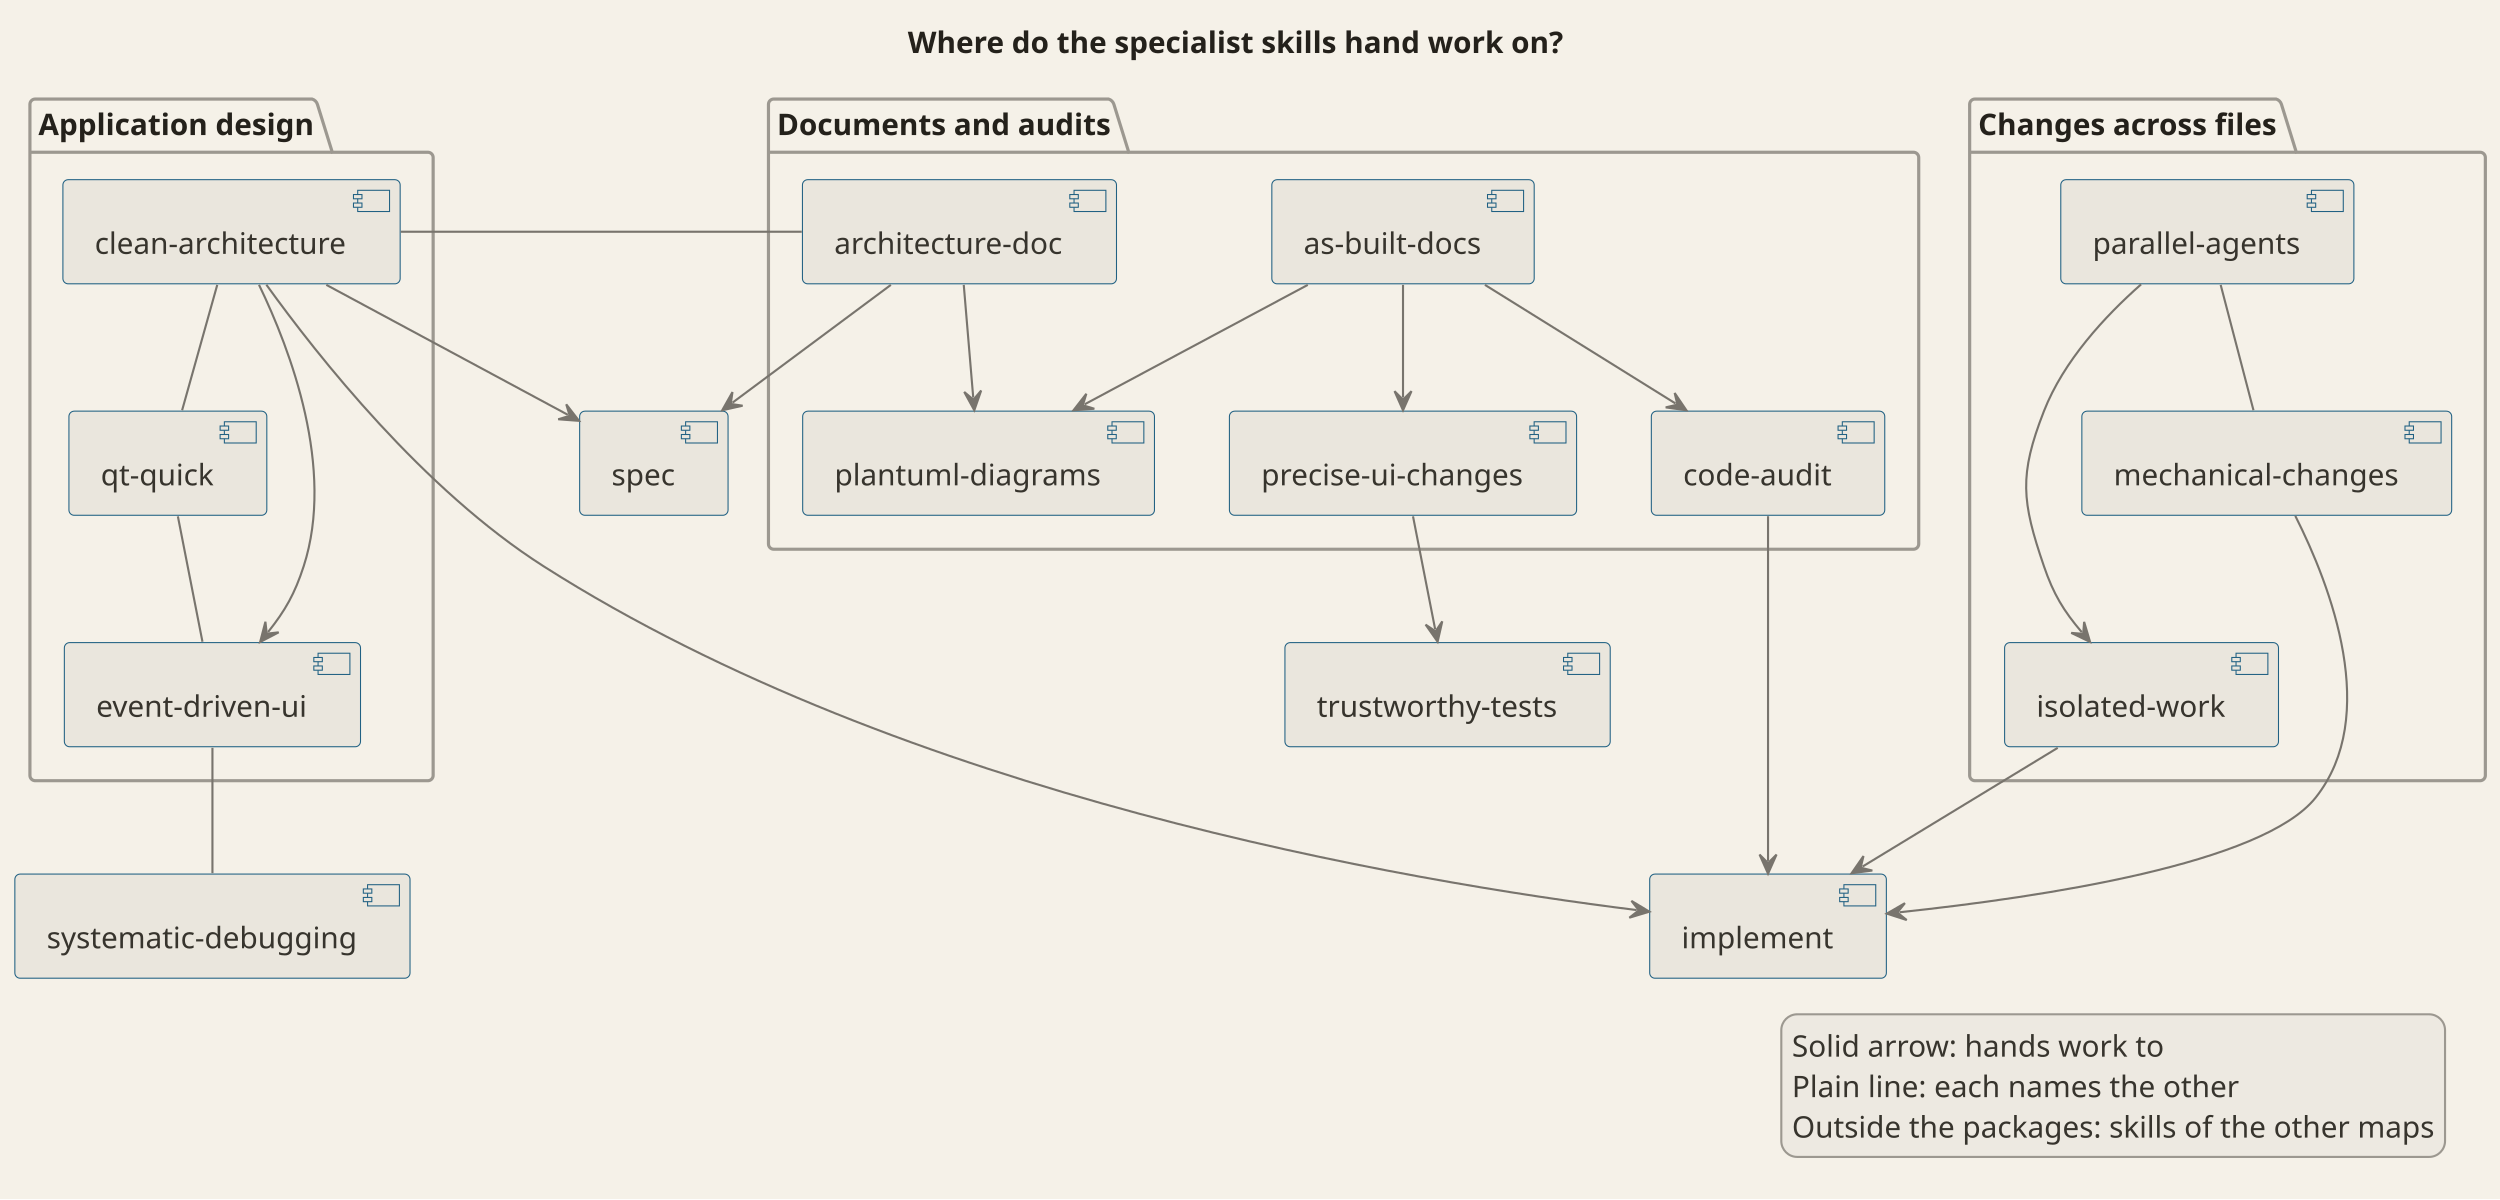
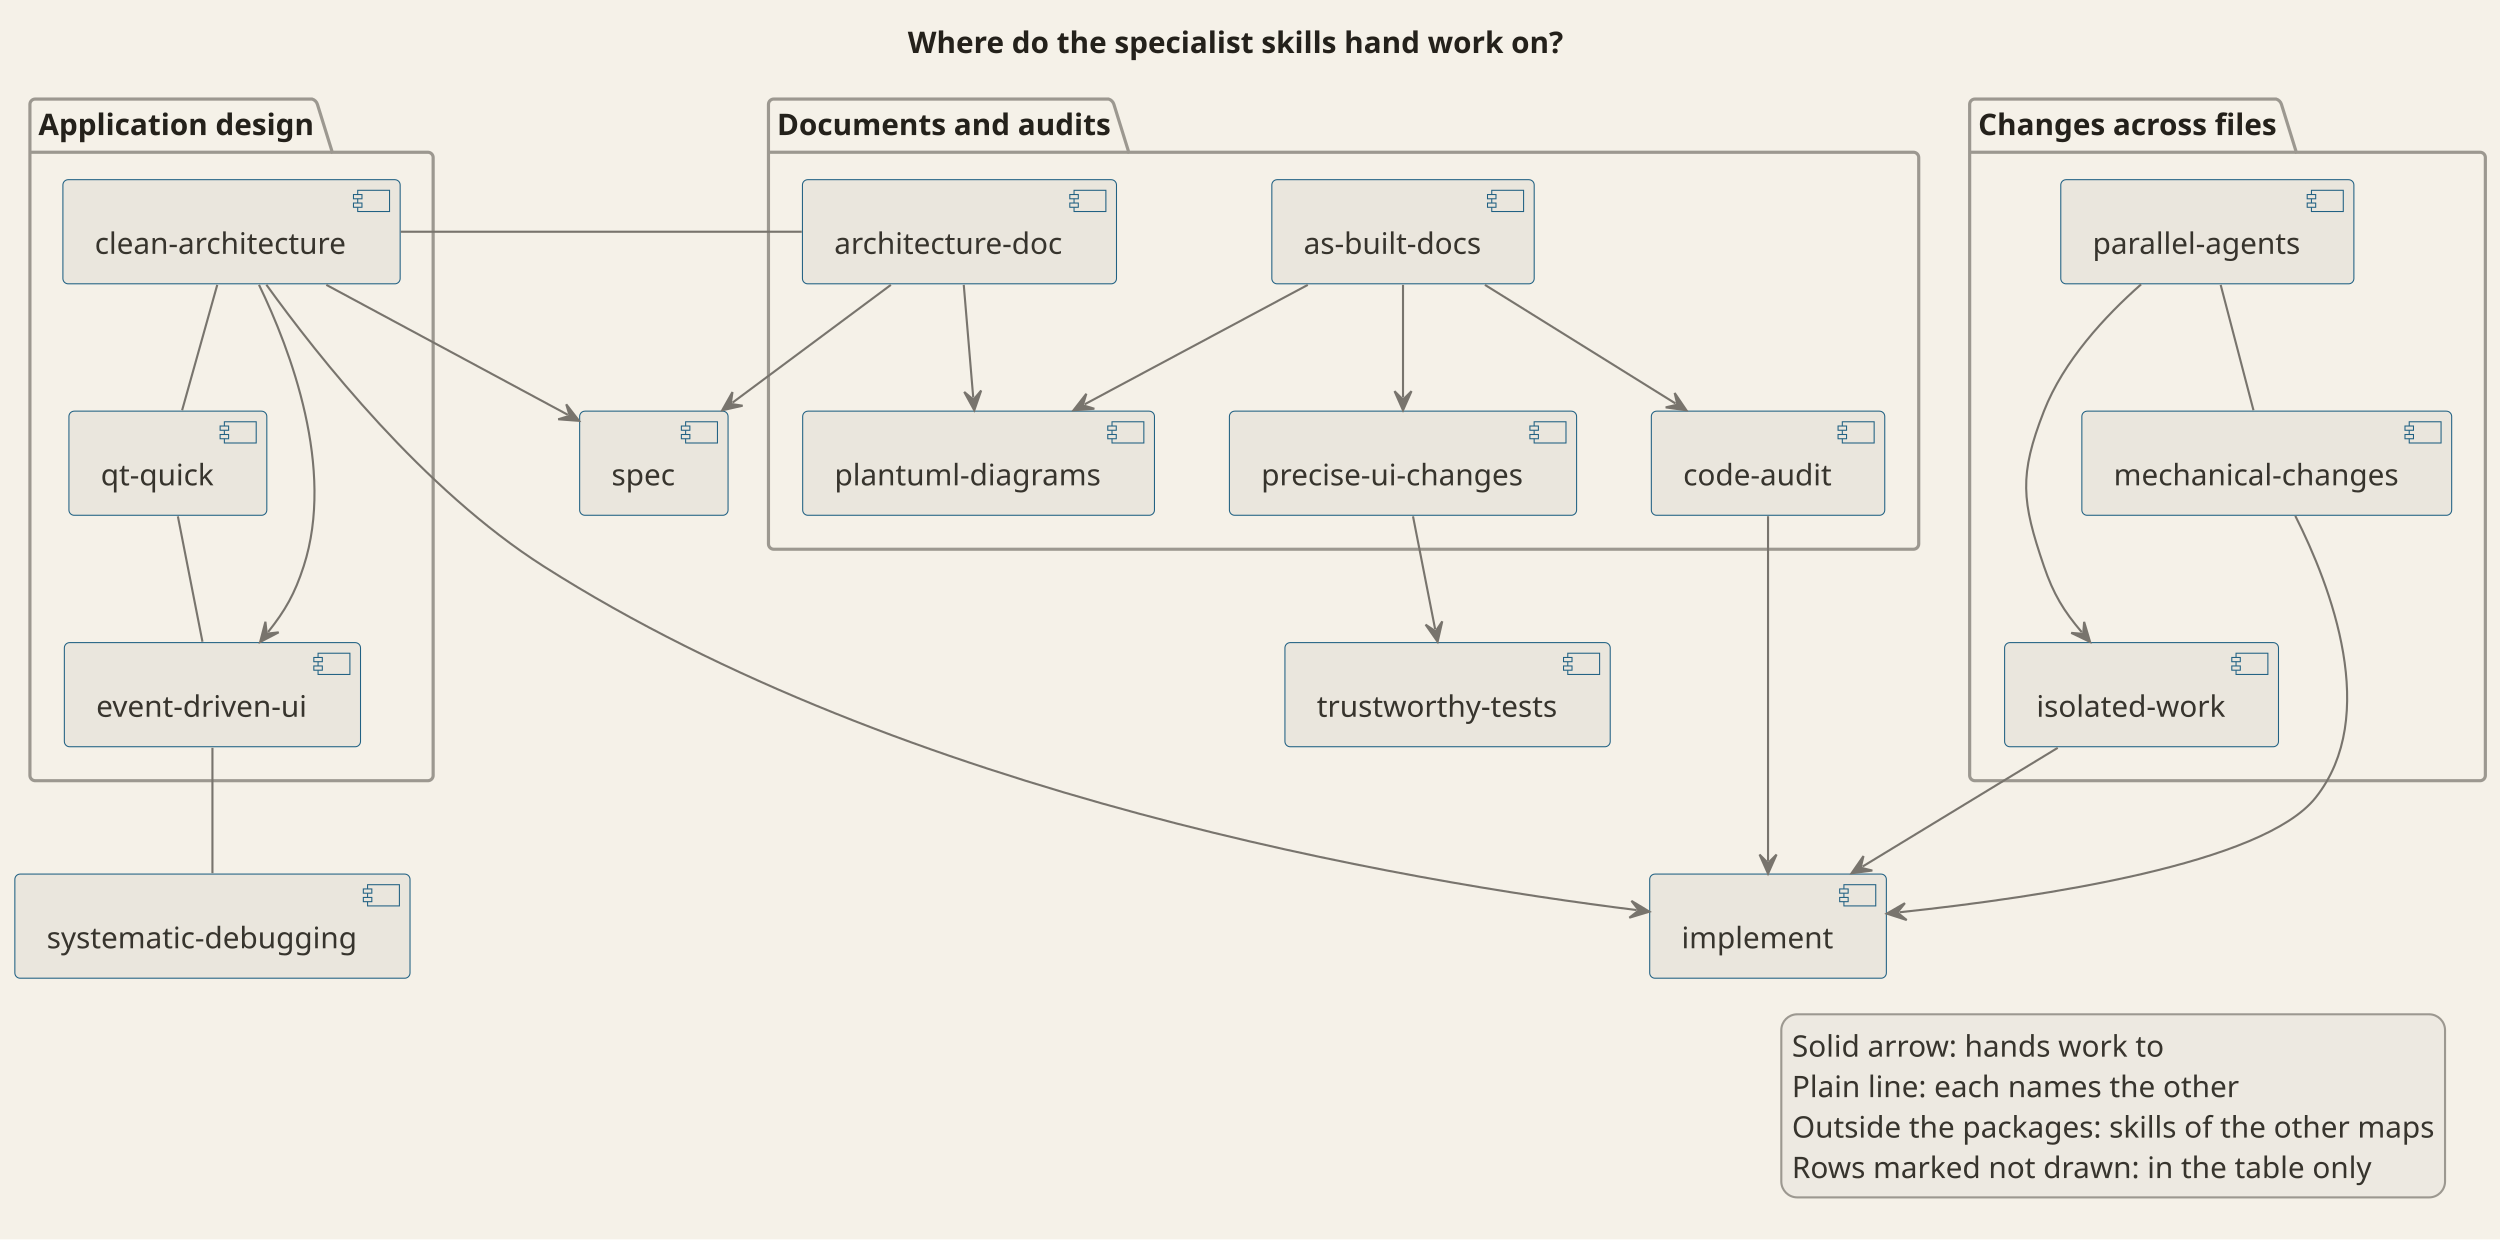
- <svg xmlns="http://www.w3.org/2000/svg" contentStyleType="text/css" data-diagram-type="DESCRIPTION" height="565px" preserveAspectRatio="none" style="width:1178px;height:565px;background:#F5F1E8;" version="1.1" viewBox="0 0 1178 565" width="1178px" zoomAndPan="magnify">
+ <svg xmlns="http://www.w3.org/2000/svg" contentStyleType="text/css" data-diagram-type="DESCRIPTION" height="584px" preserveAspectRatio="none" style="width:1178px;height:584px;background:#F5F1E8;" version="1.1" viewBox="0 0 1178 584" width="1178px" zoomAndPan="magnify">
  <defs />
  <g>
-     <rect fill="#F5F1E8" height="565" style="stroke:none;stroke-width:1;" width="1178" x="0" y="0" />
+     <rect fill="#F5F1E8" height="584" style="stroke:none;stroke-width:1;" width="1178" x="0" y="0" />
    <text fill="#24211B" font-family="sans-serif" font-size="14" font-weight="bold" lengthAdjust="spacing" textLength="308.615" x="427.743" y="24.966">Where do the specialist skills hand work on?</text>
    <g class="cluster" data-entity="Application design" data-source-line="4" data-uid="ent0002" id="cluster_Application design">
      <path d="M16.6,46.67 L147.071,46.67 A3.75,3.75 0 0 1 149.571,49.17 L156.571,71.738 L201.6,71.738 A2.5,2.5 0 0 1 204.1,74.238 L204.1,365.37 A2.5,2.5 0 0 1 201.6,367.87 L16.6,367.87 A2.5,2.5 0 0 1 14.1,365.37 L14.1,49.17 A2.5,2.5 0 0 1 16.6,46.67" fill="#F5F1E8" style="stroke:#9C9890;stroke-width:1.5;" />
      <line style="stroke:#9C9890;stroke-width:1.5;" x1="14.1" x2="156.571" y1="71.738" y2="71.738" />
      <text fill="#24211B" font-family="sans-serif" font-size="14" font-weight="bold" lengthAdjust="spacing" textLength="129.471" x="18.1" y="63.636">Application design</text>
    </g>
    <g class="cluster" data-entity="Documents and audits" data-source-line="10" data-uid="ent0006" id="cluster_Documents and audits">
      <path d="M364.6,46.67 L522.371,46.67 A3.75,3.75 0 0 1 524.871,49.17 L531.871,71.738 L901.6,71.738 A2.5,2.5 0 0 1 904.1,74.238 L904.1,256.3 A2.5,2.5 0 0 1 901.6,258.8 L364.6,258.8 A2.5,2.5 0 0 1 362.1,256.3 L362.1,49.17 A2.5,2.5 0 0 1 364.6,46.67" fill="#F5F1E8" style="stroke:#9C9890;stroke-width:1.5;" />
      <line style="stroke:#9C9890;stroke-width:1.5;" x1="362.1" x2="531.871" y1="71.738" y2="71.738" />
      <text fill="#24211B" font-family="sans-serif" font-size="14" font-weight="bold" lengthAdjust="spacing" textLength="156.771" x="366.1" y="63.636">Documents and audits</text>
    </g>
    <g class="cluster" data-entity="Changes across files" data-source-line="18" data-uid="ent0012" id="cluster_Changes across files">
      <path d="M930.6,46.67 L1072.523,46.67 A3.75,3.75 0 0 1 1075.023,49.17 L1082.023,71.738 L1168.6,71.738 A2.5,2.5 0 0 1 1171.1,74.238 L1171.1,365.37 A2.5,2.5 0 0 1 1168.6,367.87 L930.6,367.87 A2.5,2.5 0 0 1 928.1,365.37 L928.1,49.17 A2.5,2.5 0 0 1 930.6,46.67" fill="#F5F1E8" style="stroke:#9C9890;stroke-width:1.5;" />
      <line style="stroke:#9C9890;stroke-width:1.5;" x1="928.1" x2="1082.023" y1="71.738" y2="71.738" />
      <text fill="#24211B" font-family="sans-serif" font-size="14" font-weight="bold" lengthAdjust="spacing" textLength="140.923" x="932.1" y="63.636">Changes across files</text>
    </g>
    <g class="entity" data-entity="clean" data-source-line="5" data-uid="ent0003" id="entity_clean">
      <rect fill="#EAE6DD" height="49.068" rx="2.5" ry="2.5" style="stroke:#216183;stroke-width:0.5;" width="158.916" x="29.64" y="84.67" />
      <rect fill="#EAE6DD" height="10" style="stroke:#216183;stroke-width:0.5;" width="15" x="168.555" y="89.67" />
      <rect fill="#EAE6DD" height="2" style="stroke:#216183;stroke-width:0.5;" width="4" x="166.555" y="91.67" />
      <rect fill="#EAE6DD" height="2" style="stroke:#216183;stroke-width:0.5;" width="4" x="166.555" y="95.67" />
      <text fill="#37342D" font-family="sans-serif" font-size="14" lengthAdjust="spacing" textLength="118.915" x="44.64" y="119.636">clean-architecture</text>
    </g>
    <g class="entity" data-entity="qt" data-source-line="6" data-uid="ent0004" id="entity_qt">
      <rect fill="#EAE6DD" height="49.068" rx="2.5" ry="2.5" style="stroke:#216183;stroke-width:0.5;" width="93.242" x="32.48" y="193.74" />
      <rect fill="#EAE6DD" height="10" style="stroke:#216183;stroke-width:0.5;" width="15" x="105.722" y="198.74" />
      <rect fill="#EAE6DD" height="2" style="stroke:#216183;stroke-width:0.5;" width="4" x="103.722" y="200.74" />
      <rect fill="#EAE6DD" height="2" style="stroke:#216183;stroke-width:0.5;" width="4" x="103.722" y="204.74" />
      <text fill="#37342D" font-family="sans-serif" font-size="14" lengthAdjust="spacing" textLength="53.242" x="47.48" y="228.706">qt-quick</text>
    </g>
    <g class="entity" data-entity="events" data-source-line="7" data-uid="ent0005" id="entity_events">
      <rect fill="#EAE6DD" height="49.068" rx="2.5" ry="2.5" style="stroke:#216183;stroke-width:0.5;" width="139.554" x="30.32" y="302.8" />
      <rect fill="#EAE6DD" height="10" style="stroke:#216183;stroke-width:0.5;" width="15" x="149.874" y="307.8" />
      <rect fill="#EAE6DD" height="2" style="stroke:#216183;stroke-width:0.5;" width="4" x="147.874" y="309.8" />
      <rect fill="#EAE6DD" height="2" style="stroke:#216183;stroke-width:0.5;" width="4" x="147.874" y="313.8" />
      <text fill="#37342D" font-family="sans-serif" font-size="14" lengthAdjust="spacing" textLength="99.554" x="45.32" y="337.766">event-driven-ui</text>
    </g>
    <g class="entity" data-entity="archdoc" data-source-line="11" data-uid="ent0007" id="entity_archdoc">
      <rect fill="#EAE6DD" height="49.068" rx="2.5" ry="2.5" style="stroke:#216183;stroke-width:0.5;" width="147.982" x="378.11" y="84.67" />
      <rect fill="#EAE6DD" height="10" style="stroke:#216183;stroke-width:0.5;" width="15" x="506.092" y="89.67" />
      <rect fill="#EAE6DD" height="2" style="stroke:#216183;stroke-width:0.5;" width="4" x="504.092" y="91.67" />
      <rect fill="#EAE6DD" height="2" style="stroke:#216183;stroke-width:0.5;" width="4" x="504.092" y="95.67" />
      <text fill="#37342D" font-family="sans-serif" font-size="14" lengthAdjust="spacing" textLength="107.982" x="393.11" y="119.636">architecture-doc</text>
    </g>
    <g class="entity" data-entity="asbuilt" data-source-line="12" data-uid="ent0008" id="entity_asbuilt">
      <rect fill="#EAE6DD" height="49.068" rx="2.5" ry="2.5" style="stroke:#216183;stroke-width:0.5;" width="123.622" x="599.29" y="84.67" />
      <rect fill="#EAE6DD" height="10" style="stroke:#216183;stroke-width:0.5;" width="15" x="702.912" y="89.67" />
      <rect fill="#EAE6DD" height="2" style="stroke:#216183;stroke-width:0.5;" width="4" x="700.912" y="91.67" />
      <rect fill="#EAE6DD" height="2" style="stroke:#216183;stroke-width:0.5;" width="4" x="700.912" y="95.67" />
      <text fill="#37342D" font-family="sans-serif" font-size="14" lengthAdjust="spacing" textLength="83.622" x="614.29" y="119.636">as-built-docs</text>
    </g>
    <g class="entity" data-entity="puml" data-source-line="13" data-uid="ent0009" id="entity_puml">
      <rect fill="#EAE6DD" height="49.068" rx="2.5" ry="2.5" style="stroke:#216183;stroke-width:0.5;" width="165.762" x="378.22" y="193.74" />
      <rect fill="#EAE6DD" height="10" style="stroke:#216183;stroke-width:0.5;" width="15" x="523.981" y="198.74" />
      <rect fill="#EAE6DD" height="2" style="stroke:#216183;stroke-width:0.5;" width="4" x="521.981" y="200.74" />
      <rect fill="#EAE6DD" height="2" style="stroke:#216183;stroke-width:0.5;" width="4" x="521.981" y="204.74" />
      <text fill="#37342D" font-family="sans-serif" font-size="14" lengthAdjust="spacing" textLength="125.761" x="393.22" y="228.706">plantuml-diagrams</text>
    </g>
    <g class="entity" data-entity="preciseui" data-source-line="14" data-uid="ent0010" id="entity_preciseui">
      <rect fill="#EAE6DD" height="49.068" rx="2.5" ry="2.5" style="stroke:#216183;stroke-width:0.5;" width="163.591" x="579.3" y="193.74" />
      <rect fill="#EAE6DD" height="10" style="stroke:#216183;stroke-width:0.5;" width="15" x="722.891" y="198.74" />
      <rect fill="#EAE6DD" height="2" style="stroke:#216183;stroke-width:0.5;" width="4" x="720.891" y="200.74" />
      <rect fill="#EAE6DD" height="2" style="stroke:#216183;stroke-width:0.5;" width="4" x="720.891" y="204.74" />
      <text fill="#37342D" font-family="sans-serif" font-size="14" lengthAdjust="spacing" textLength="123.591" x="594.3" y="228.706">precise-ui-changes</text>
    </g>
    <g class="entity" data-entity="audit" data-source-line="15" data-uid="ent0011" id="entity_audit">
      <rect fill="#EAE6DD" height="49.068" rx="2.5" ry="2.5" style="stroke:#216183;stroke-width:0.5;" width="109.986" x="778.11" y="193.74" />
      <rect fill="#EAE6DD" height="10" style="stroke:#216183;stroke-width:0.5;" width="15" x="868.096" y="198.74" />
      <rect fill="#EAE6DD" height="2" style="stroke:#216183;stroke-width:0.5;" width="4" x="866.096" y="200.74" />
      <rect fill="#EAE6DD" height="2" style="stroke:#216183;stroke-width:0.5;" width="4" x="866.096" y="204.74" />
      <text fill="#37342D" font-family="sans-serif" font-size="14" lengthAdjust="spacing" textLength="69.986" x="793.11" y="228.706">code-audit</text>
    </g>
    <g class="entity" data-entity="mech" data-source-line="19" data-uid="ent0013" id="entity_mech">
      <rect fill="#EAE6DD" height="49.068" rx="2.5" ry="2.5" style="stroke:#216183;stroke-width:0.5;" width="174.26" x="980.97" y="193.74" />
      <rect fill="#EAE6DD" height="10" style="stroke:#216183;stroke-width:0.5;" width="15" x="1135.229" y="198.74" />
      <rect fill="#EAE6DD" height="2" style="stroke:#216183;stroke-width:0.5;" width="4" x="1133.229" y="200.74" />
      <rect fill="#EAE6DD" height="2" style="stroke:#216183;stroke-width:0.5;" width="4" x="1133.229" y="204.74" />
      <text fill="#37342D" font-family="sans-serif" font-size="14" lengthAdjust="spacing" textLength="134.26" x="995.97" y="228.706">mechanical-changes</text>
    </g>
    <g class="entity" data-entity="parallel" data-source-line="20" data-uid="ent0014" id="entity_parallel">
      <rect fill="#EAE6DD" height="49.068" rx="2.5" ry="2.5" style="stroke:#216183;stroke-width:0.5;" width="138.112" x="971.04" y="84.67" />
      <rect fill="#EAE6DD" height="10" style="stroke:#216183;stroke-width:0.5;" width="15" x="1089.152" y="89.67" />
      <rect fill="#EAE6DD" height="2" style="stroke:#216183;stroke-width:0.5;" width="4" x="1087.152" y="91.67" />
      <rect fill="#EAE6DD" height="2" style="stroke:#216183;stroke-width:0.5;" width="4" x="1087.152" y="95.67" />
      <text fill="#37342D" font-family="sans-serif" font-size="14" lengthAdjust="spacing" textLength="98.112" x="986.04" y="119.636">parallel-agents</text>
    </g>
    <g class="entity" data-entity="isolated" data-source-line="21" data-uid="ent0015" id="entity_isolated">
      <rect fill="#EAE6DD" height="49.068" rx="2.5" ry="2.5" style="stroke:#216183;stroke-width:0.5;" width="129.054" x="944.57" y="302.8" />
      <rect fill="#EAE6DD" height="10" style="stroke:#216183;stroke-width:0.5;" width="15" x="1053.624" y="307.8" />
      <rect fill="#EAE6DD" height="2" style="stroke:#216183;stroke-width:0.5;" width="4" x="1051.624" y="309.8" />
      <rect fill="#EAE6DD" height="2" style="stroke:#216183;stroke-width:0.5;" width="4" x="1051.624" y="313.8" />
      <text fill="#37342D" font-family="sans-serif" font-size="14" lengthAdjust="spacing" textLength="89.054" x="959.57" y="337.766">isolated-work</text>
    </g>
    <g class="entity" data-entity="debug" data-source-line="24" data-uid="ent0016" id="entity_debug">
      <rect fill="#EAE6DD" height="49.068" rx="2.5" ry="2.5" style="stroke:#216183;stroke-width:0.5;" width="186.201" x="7" y="411.87" />
      <rect fill="#EAE6DD" height="10" style="stroke:#216183;stroke-width:0.5;" width="15" x="173.201" y="416.87" />
      <rect fill="#EAE6DD" height="2" style="stroke:#216183;stroke-width:0.5;" width="4" x="171.201" y="418.87" />
      <rect fill="#EAE6DD" height="2" style="stroke:#216183;stroke-width:0.5;" width="4" x="171.201" y="422.87" />
      <text fill="#37342D" font-family="sans-serif" font-size="14" lengthAdjust="spacing" textLength="146.201" x="22" y="446.836">systematic-debugging</text>
    </g>
    <g class="entity" data-entity="spec" data-source-line="25" data-uid="ent0017" id="entity_spec">
      <rect fill="#EAE6DD" height="49.068" rx="2.5" ry="2.5" style="stroke:#216183;stroke-width:0.5;" width="69.932" x="273.13" y="193.74" />
      <rect fill="#EAE6DD" height="10" style="stroke:#216183;stroke-width:0.5;" width="15" x="323.062" y="198.74" />
      <rect fill="#EAE6DD" height="2" style="stroke:#216183;stroke-width:0.5;" width="4" x="321.062" y="200.74" />
      <rect fill="#EAE6DD" height="2" style="stroke:#216183;stroke-width:0.5;" width="4" x="321.062" y="204.74" />
      <text fill="#37342D" font-family="sans-serif" font-size="14" lengthAdjust="spacing" textLength="29.932" x="288.13" y="228.706">spec</text>
    </g>
    <g class="entity" data-entity="tests" data-source-line="26" data-uid="ent0018" id="entity_tests">
      <rect fill="#EAE6DD" height="49.068" rx="2.5" ry="2.5" style="stroke:#216183;stroke-width:0.5;" width="153.274" x="605.46" y="302.8" />
      <rect fill="#EAE6DD" height="10" style="stroke:#216183;stroke-width:0.5;" width="15" x="738.734" y="307.8" />
      <rect fill="#EAE6DD" height="2" style="stroke:#216183;stroke-width:0.5;" width="4" x="736.734" y="309.8" />
      <rect fill="#EAE6DD" height="2" style="stroke:#216183;stroke-width:0.5;" width="4" x="736.734" y="313.8" />
      <text fill="#37342D" font-family="sans-serif" font-size="14" lengthAdjust="spacing" textLength="113.274" x="620.46" y="337.766">trustworthy-tests</text>
    </g>
    <g class="entity" data-entity="implement" data-source-line="27" data-uid="ent0019" id="entity_implement">
      <rect fill="#EAE6DD" height="49.068" rx="2.5" ry="2.5" style="stroke:#216183;stroke-width:0.5;" width="111.512" x="777.34" y="411.87" />
      <rect fill="#EAE6DD" height="10" style="stroke:#216183;stroke-width:0.5;" width="15" x="868.852" y="416.87" />
      <rect fill="#EAE6DD" height="2" style="stroke:#216183;stroke-width:0.5;" width="4" x="866.852" y="418.87" />
      <rect fill="#EAE6DD" height="2" style="stroke:#216183;stroke-width:0.5;" width="4" x="866.852" y="422.87" />
      <text fill="#37342D" font-family="sans-serif" font-size="14" lengthAdjust="spacing" textLength="71.512" x="792.34" y="446.836">implement</text>
    </g>
    <g class="link" data-entity-1="archdoc" data-entity-2="puml" data-source-line="29" data-uid="lnk20" id="link_archdoc_puml">
      <path d="M454.12,134.23 C455.6,151.86 457.108,169.731 458.587,187.341" fill="none" id="archdoc-to-puml" style="stroke:#78746D;stroke-width:1;" />
      <polygon fill="#78746D" points="459.09,193.32,462.322,184.017,458.671,188.338,454.35,184.686,459.09,193.32" style="stroke:#78746D;stroke-width:1;" />
    </g>
    <g class="link" data-entity-1="asbuilt" data-entity-2="puml" data-source-line="30" data-uid="lnk21" id="link_asbuilt_puml">
      <path d="M616.22,134.23 C583.28,151.86 544.03,172.879 511.12,190.489" fill="none" id="asbuilt-to-puml" style="stroke:#78746D;stroke-width:1;" />
      <polygon fill="#78746D" points="505.83,193.32,515.653,192.601,510.238,190.961,511.878,185.547,505.83,193.32" style="stroke:#78746D;stroke-width:1;" />
    </g>
    <g class="link" data-entity-1="asbuilt" data-entity-2="preciseui" data-source-line="31" data-uid="lnk22" id="link_asbuilt_preciseui">
      <path d="M661.1,134.23 C661.1,151.86 661.1,169.71 661.1,187.32" fill="none" id="asbuilt-to-preciseui" style="stroke:#78746D;stroke-width:1;" />
      <polygon fill="#78746D" points="661.1,193.32,665.1,184.32,661.1,188.32,657.1,184.32,661.1,193.32" style="stroke:#78746D;stroke-width:1;" />
    </g>
    <g class="link" data-entity-1="asbuilt" data-entity-2="audit" data-source-line="32" data-uid="lnk23" id="link_asbuilt_audit">
      <path d="M699.7,134.23 C728.03,151.86 761.236,172.54 789.536,190.15" fill="none" id="asbuilt-to-audit" style="stroke:#78746D;stroke-width:1;" />
      <polygon fill="#78746D" points="794.63,193.32,789.102,185.169,790.385,190.678,784.875,191.961,794.63,193.32" style="stroke:#78746D;stroke-width:1;" />
    </g>
    <g class="link" data-entity-1="archdoc" data-entity-2="spec" data-source-line="33" data-uid="lnk24" id="link_archdoc_spec">
      <path d="M419.78,134.23 C396.07,151.86 368.815,172.13 345.125,189.74" fill="none" id="archdoc-to-spec" style="stroke:#78746D;stroke-width:1;" />
      <polygon fill="#78746D" points="340.31,193.32,349.919,191.161,344.323,190.337,345.147,184.74,340.31,193.32" style="stroke:#78746D;stroke-width:1;" />
    </g>
    <g class="link" data-entity-1="clean" data-entity-2="archdoc" data-source-line="34" data-uid="lnk25" id="link_clean_archdoc">
      <path d="M188.82,109.2 C251.81,109.2 314.8,109.2 377.8,109.2" fill="none" id="clean-archdoc" style="stroke:#78746D;stroke-width:1;" />
    </g>
    <g class="link" data-entity-1="audit" data-entity-2="implement" data-source-line="35" data-uid="lnk26" id="link_audit_implement">
      <path d="M833.1,243.23 C833.1,284.88 833.1,364.17 833.1,405.67" fill="none" id="audit-to-implement" style="stroke:#78746D;stroke-width:1;" />
      <polygon fill="#78746D" points="833.1,411.67,837.1,402.67,833.1,406.67,829.1,402.67,833.1,411.67" style="stroke:#78746D;stroke-width:1;" />
    </g>
    <g class="link" data-entity-1="preciseui" data-entity-2="tests" data-source-line="36" data-uid="lnk27" id="link_preciseui_tests">
      <path d="M665.81,243.3 C669.27,260.93 672.797,278.892 676.246,296.502" fill="none" id="preciseui-to-tests" style="stroke:#78746D;stroke-width:1;" />
      <polygon fill="#78746D" points="677.4,302.39,679.595,292.789,676.439,297.483,671.744,294.327,677.4,302.39" style="stroke:#78746D;stroke-width:1;" />
    </g>
    <g class="link" data-entity-1="parallel" data-entity-2="mech" data-source-line="38" data-uid="lnk28" id="link_parallel_mech">
      <path d="M1046.38,134.23 C1051,151.86 1057.23,175.71 1061.84,193.32" fill="none" id="parallel-mech" style="stroke:#78746D;stroke-width:1;" />
    </g>
    <g class="link" data-entity-1="mech" data-entity-2="implement" data-source-line="39" data-uid="lnk29" id="link_mech_implement">
      <path d="M1081.54,243.08 C1098.41,276.49 1121.64,337.49 1091.1,375.87 C1066.35,406.99 963.186,422.604 895.036,429.864" fill="none" id="mech-to-implement" style="stroke:#78746D;stroke-width:1;" />
      <polygon fill="#78746D" points="889.07,430.5,898.443,433.524,894.042,429.97,897.596,425.569,889.07,430.5" style="stroke:#78746D;stroke-width:1;" />
    </g>
    <g class="link" data-entity-1="parallel" data-entity-2="isolated" data-source-line="40" data-uid="lnk30" id="link_parallel_isolated">
      <path d="M1008.89,133.98 C991.84,149.01 972.36,170.04 963.1,193.74 C951.29,223.99 952.61,236.07 963.1,266.8 C967.57,279.91 972.338,287.804 980.948,297.904" fill="none" id="parallel-to-isolated" style="stroke:#78746D;stroke-width:1;" />
      <polygon fill="#78746D" points="984.84,302.47,982.045,293.026,981.596,298.665,975.957,298.216,984.84,302.47" style="stroke:#78746D;stroke-width:1;" />
    </g>
    <g class="link" data-entity-1="isolated" data-entity-2="implement" data-source-line="41" data-uid="lnk31" id="link_isolated_implement">
      <path d="M969.6,352.37 C940.62,370 906.545,390.72 877.595,408.34" fill="none" id="isolated-to-implement" style="stroke:#78746D;stroke-width:1;" />
      <polygon fill="#78746D" points="872.47,411.46,882.238,410.198,876.741,408.86,878.078,403.364,872.47,411.46" style="stroke:#78746D;stroke-width:1;" />
    </g>
    <g class="link" data-entity-1="clean" data-entity-2="qt" data-source-line="44" data-uid="lnk33" id="link_clean_qt">
      <path d="M102.37,134.23 C97.43,151.86 90.75,175.71 85.81,193.32" fill="none" id="clean-qt" style="stroke:#78746D;stroke-width:1;" />
    </g>
    <g class="link" data-entity-1="clean" data-entity-2="events" data-source-line="45" data-uid="lnk34" id="link_clean_events">
      <path d="M122.04,134.2 C137.06,165.27 157.95,220.88 143.1,266.8 C138.9,279.78 134.439,287.618 126.319,297.808" fill="none" id="clean-to-events" style="stroke:#78746D;stroke-width:1;" />
      <polygon fill="#78746D" points="122.58,302.5,131.317,297.954,125.696,298.59,125.061,292.969,122.58,302.5" style="stroke:#78746D;stroke-width:1;" />
    </g>
    <g class="link" data-entity-1="qt" data-entity-2="events" data-source-line="46" data-uid="lnk35" id="link_qt_events">
      <path d="M83.81,243.3 C87.27,260.93 91.95,284.78 95.4,302.39" fill="none" id="qt-events" style="stroke:#78746D;stroke-width:1;" />
    </g>
    <g class="link" data-entity-1="events" data-entity-2="debug" data-source-line="47" data-uid="lnk36" id="link_events_debug">
      <path d="M100.1,352.37 C100.1,370 100.1,393.84 100.1,411.46" fill="none" id="events-debug" style="stroke:#78746D;stroke-width:1;" />
    </g>
    <g class="link" data-entity-1="clean" data-entity-2="spec" data-source-line="48" data-uid="lnk37" id="link_clean_spec">
      <path d="M153.76,134.23 C189.74,153.59 234.356,177.598 267.566,195.458" fill="none" id="clean-to-spec" style="stroke:#78746D;stroke-width:1;" />
      <polygon fill="#78746D" points="272.85,198.3,266.818,190.514,268.446,195.932,263.029,197.56,272.85,198.3" style="stroke:#78746D;stroke-width:1;" />
    </g>
    <g class="link" data-entity-1="clean" data-entity-2="implement" data-source-line="49" data-uid="lnk38" id="link_clean_implement">
      <path d="M125.51,134.16 C150.09,168.32 199.65,230.84 256.1,266.8 C426.42,375.3 662.966,415.37 771.216,428.829" fill="none" id="clean-to-implement" style="stroke:#78746D;stroke-width:1;" />
      <polygon fill="#78746D" points="777.17,429.57,768.732,424.49,772.208,428.953,767.745,432.429,777.17,429.57" style="stroke:#78746D;stroke-width:1;" />
    </g>
-     <rect fill="#EDE9E1" height="67.204" rx="7.5" ry="7.5" style="stroke:#9C9890;stroke-width:1;" width="312.749" x="839.351" y="477.938" />
+     <rect fill="#EDE9E1" height="86.272" rx="7.5" ry="7.5" style="stroke:#9C9890;stroke-width:1;" width="312.749" x="839.351" y="477.938" />
    <text fill="#37342D" font-family="sans-serif" font-size="14" lengthAdjust="spacing" textLength="175.923" x="844.351" y="497.904">Solid arrow: hands work to</text>
    <text fill="#37342D" font-family="sans-serif" font-size="14" lengthAdjust="spacing" textLength="210.699" x="844.351" y="516.972">Plain line: each names the other</text>
    <text fill="#37342D" font-family="sans-serif" font-size="14" lengthAdjust="spacing" textLength="302.749" x="844.351" y="536.04">Outside the packages: skills of the other maps</text>
+     <text fill="#37342D" font-family="sans-serif" font-size="14" lengthAdjust="spacing" textLength="273.671" x="844.351" y="555.107">Rows marked not drawn: in the table only</text>
  </g>
</svg>
